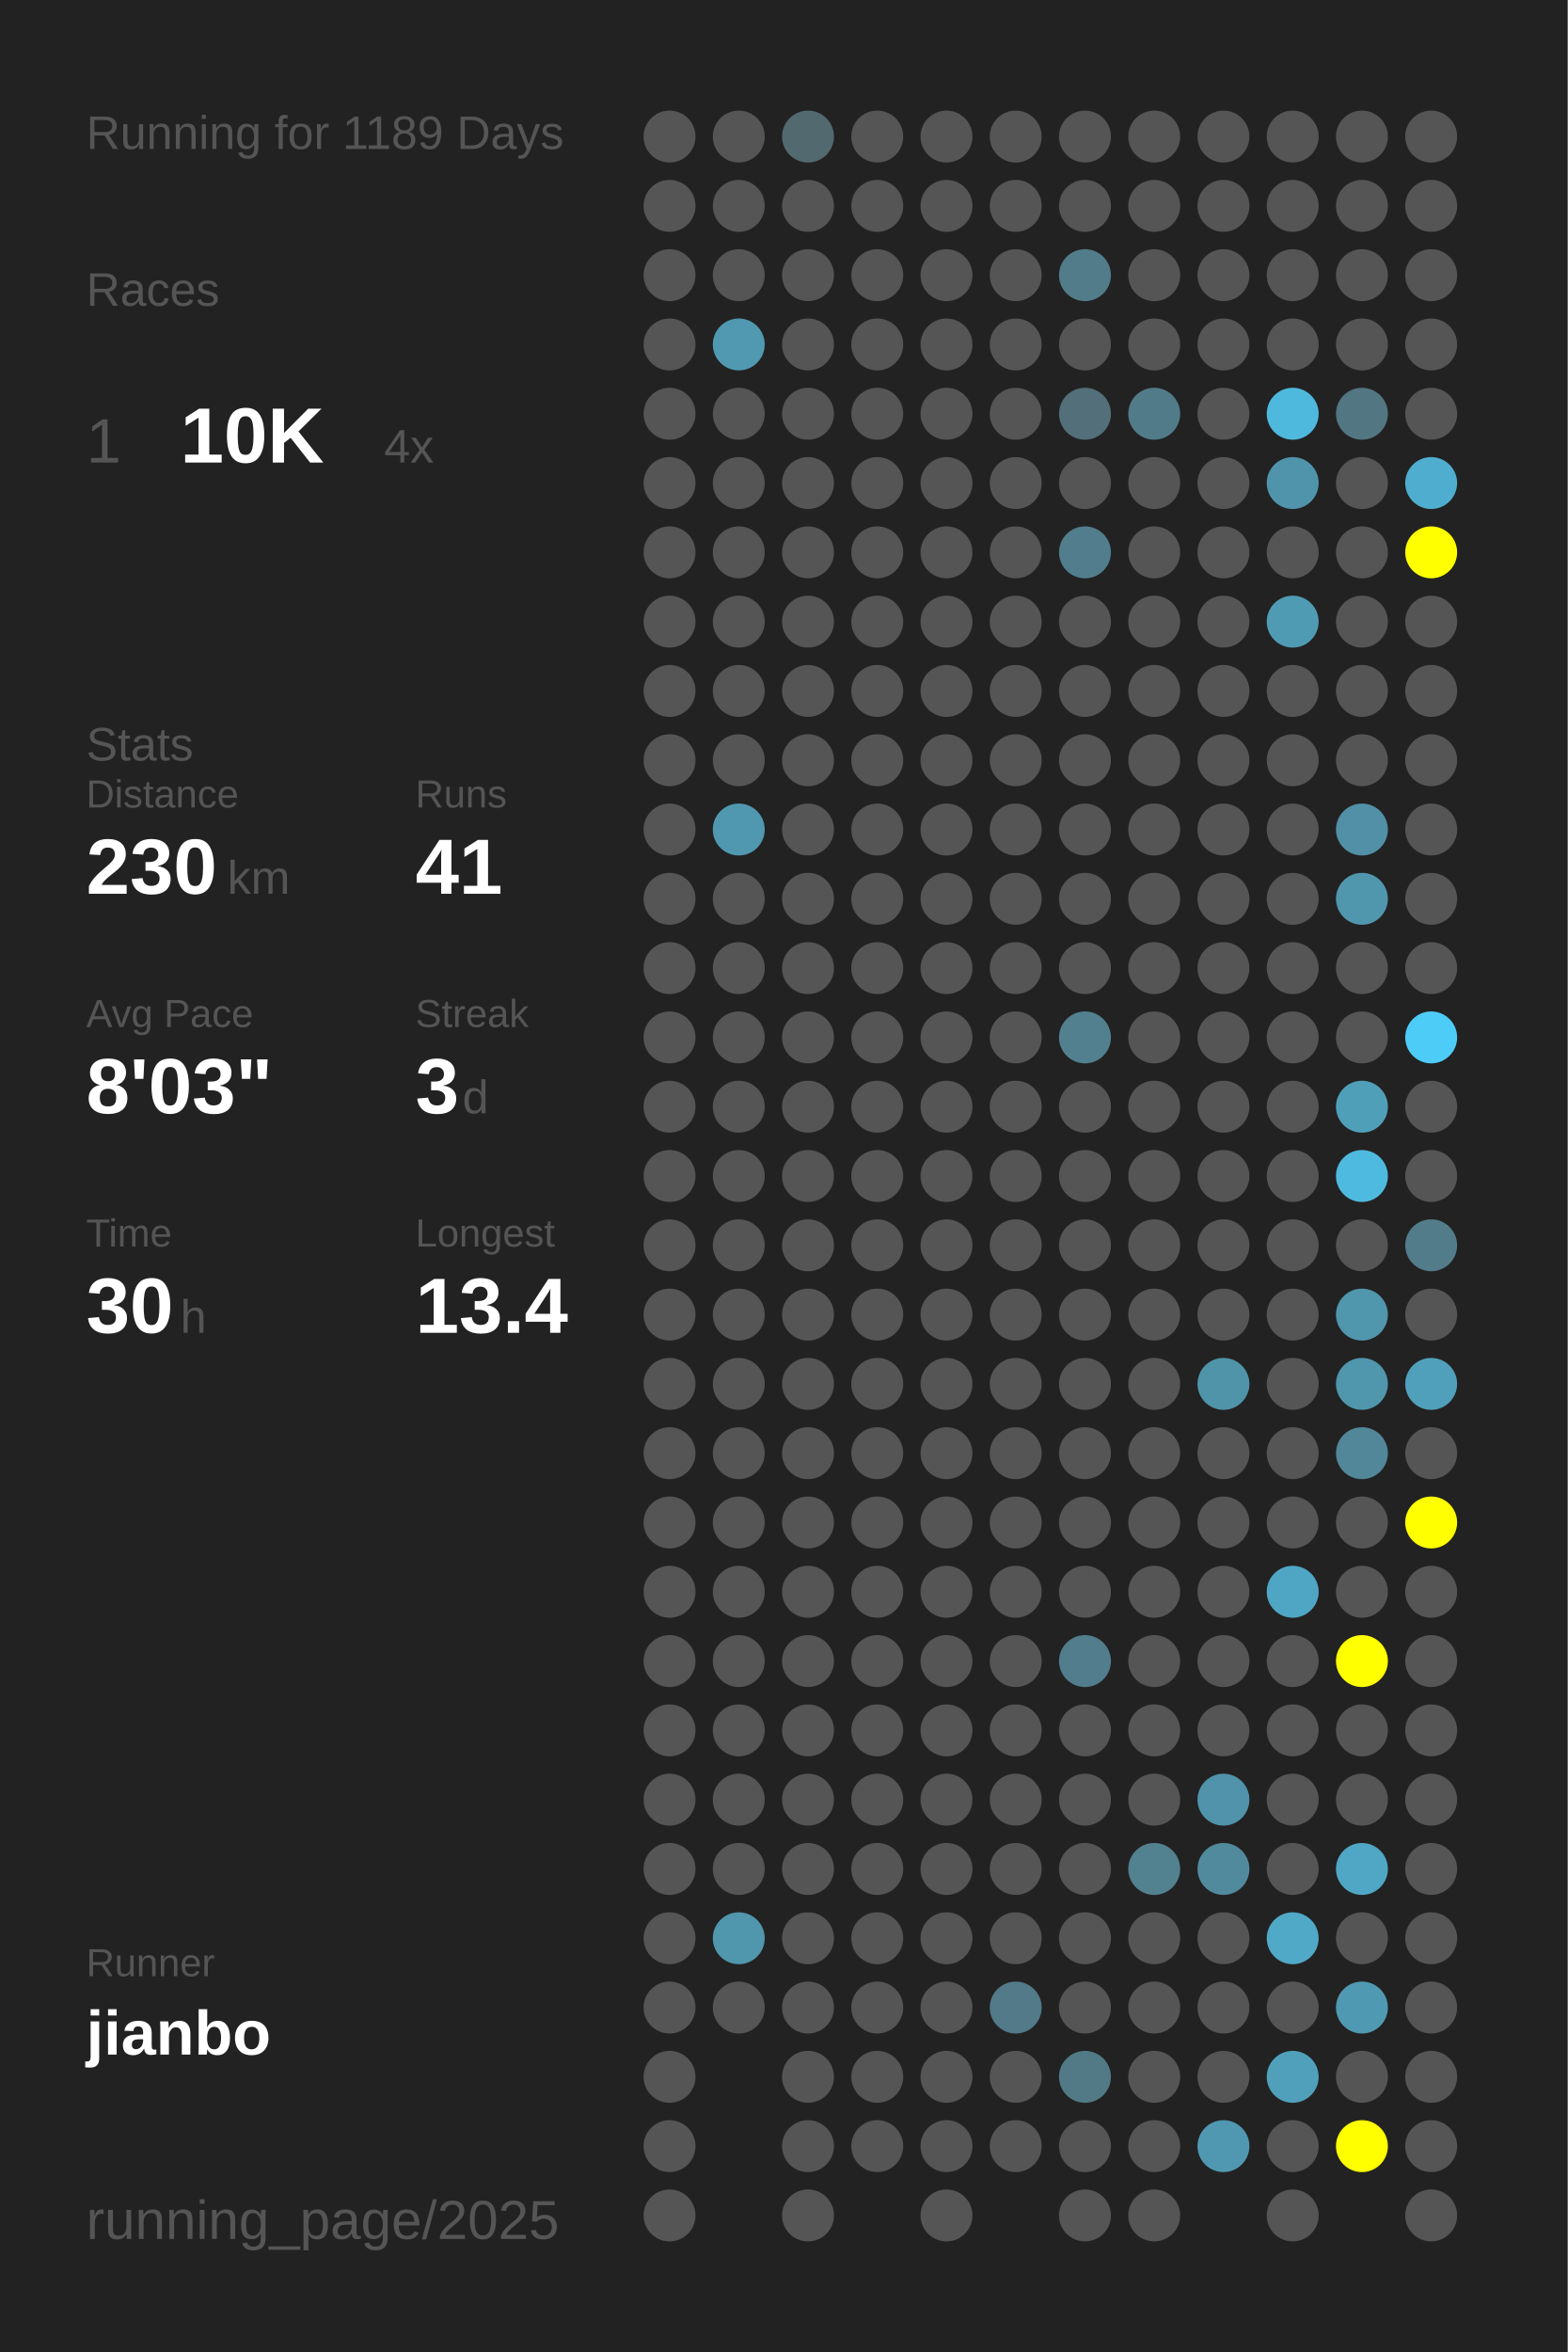
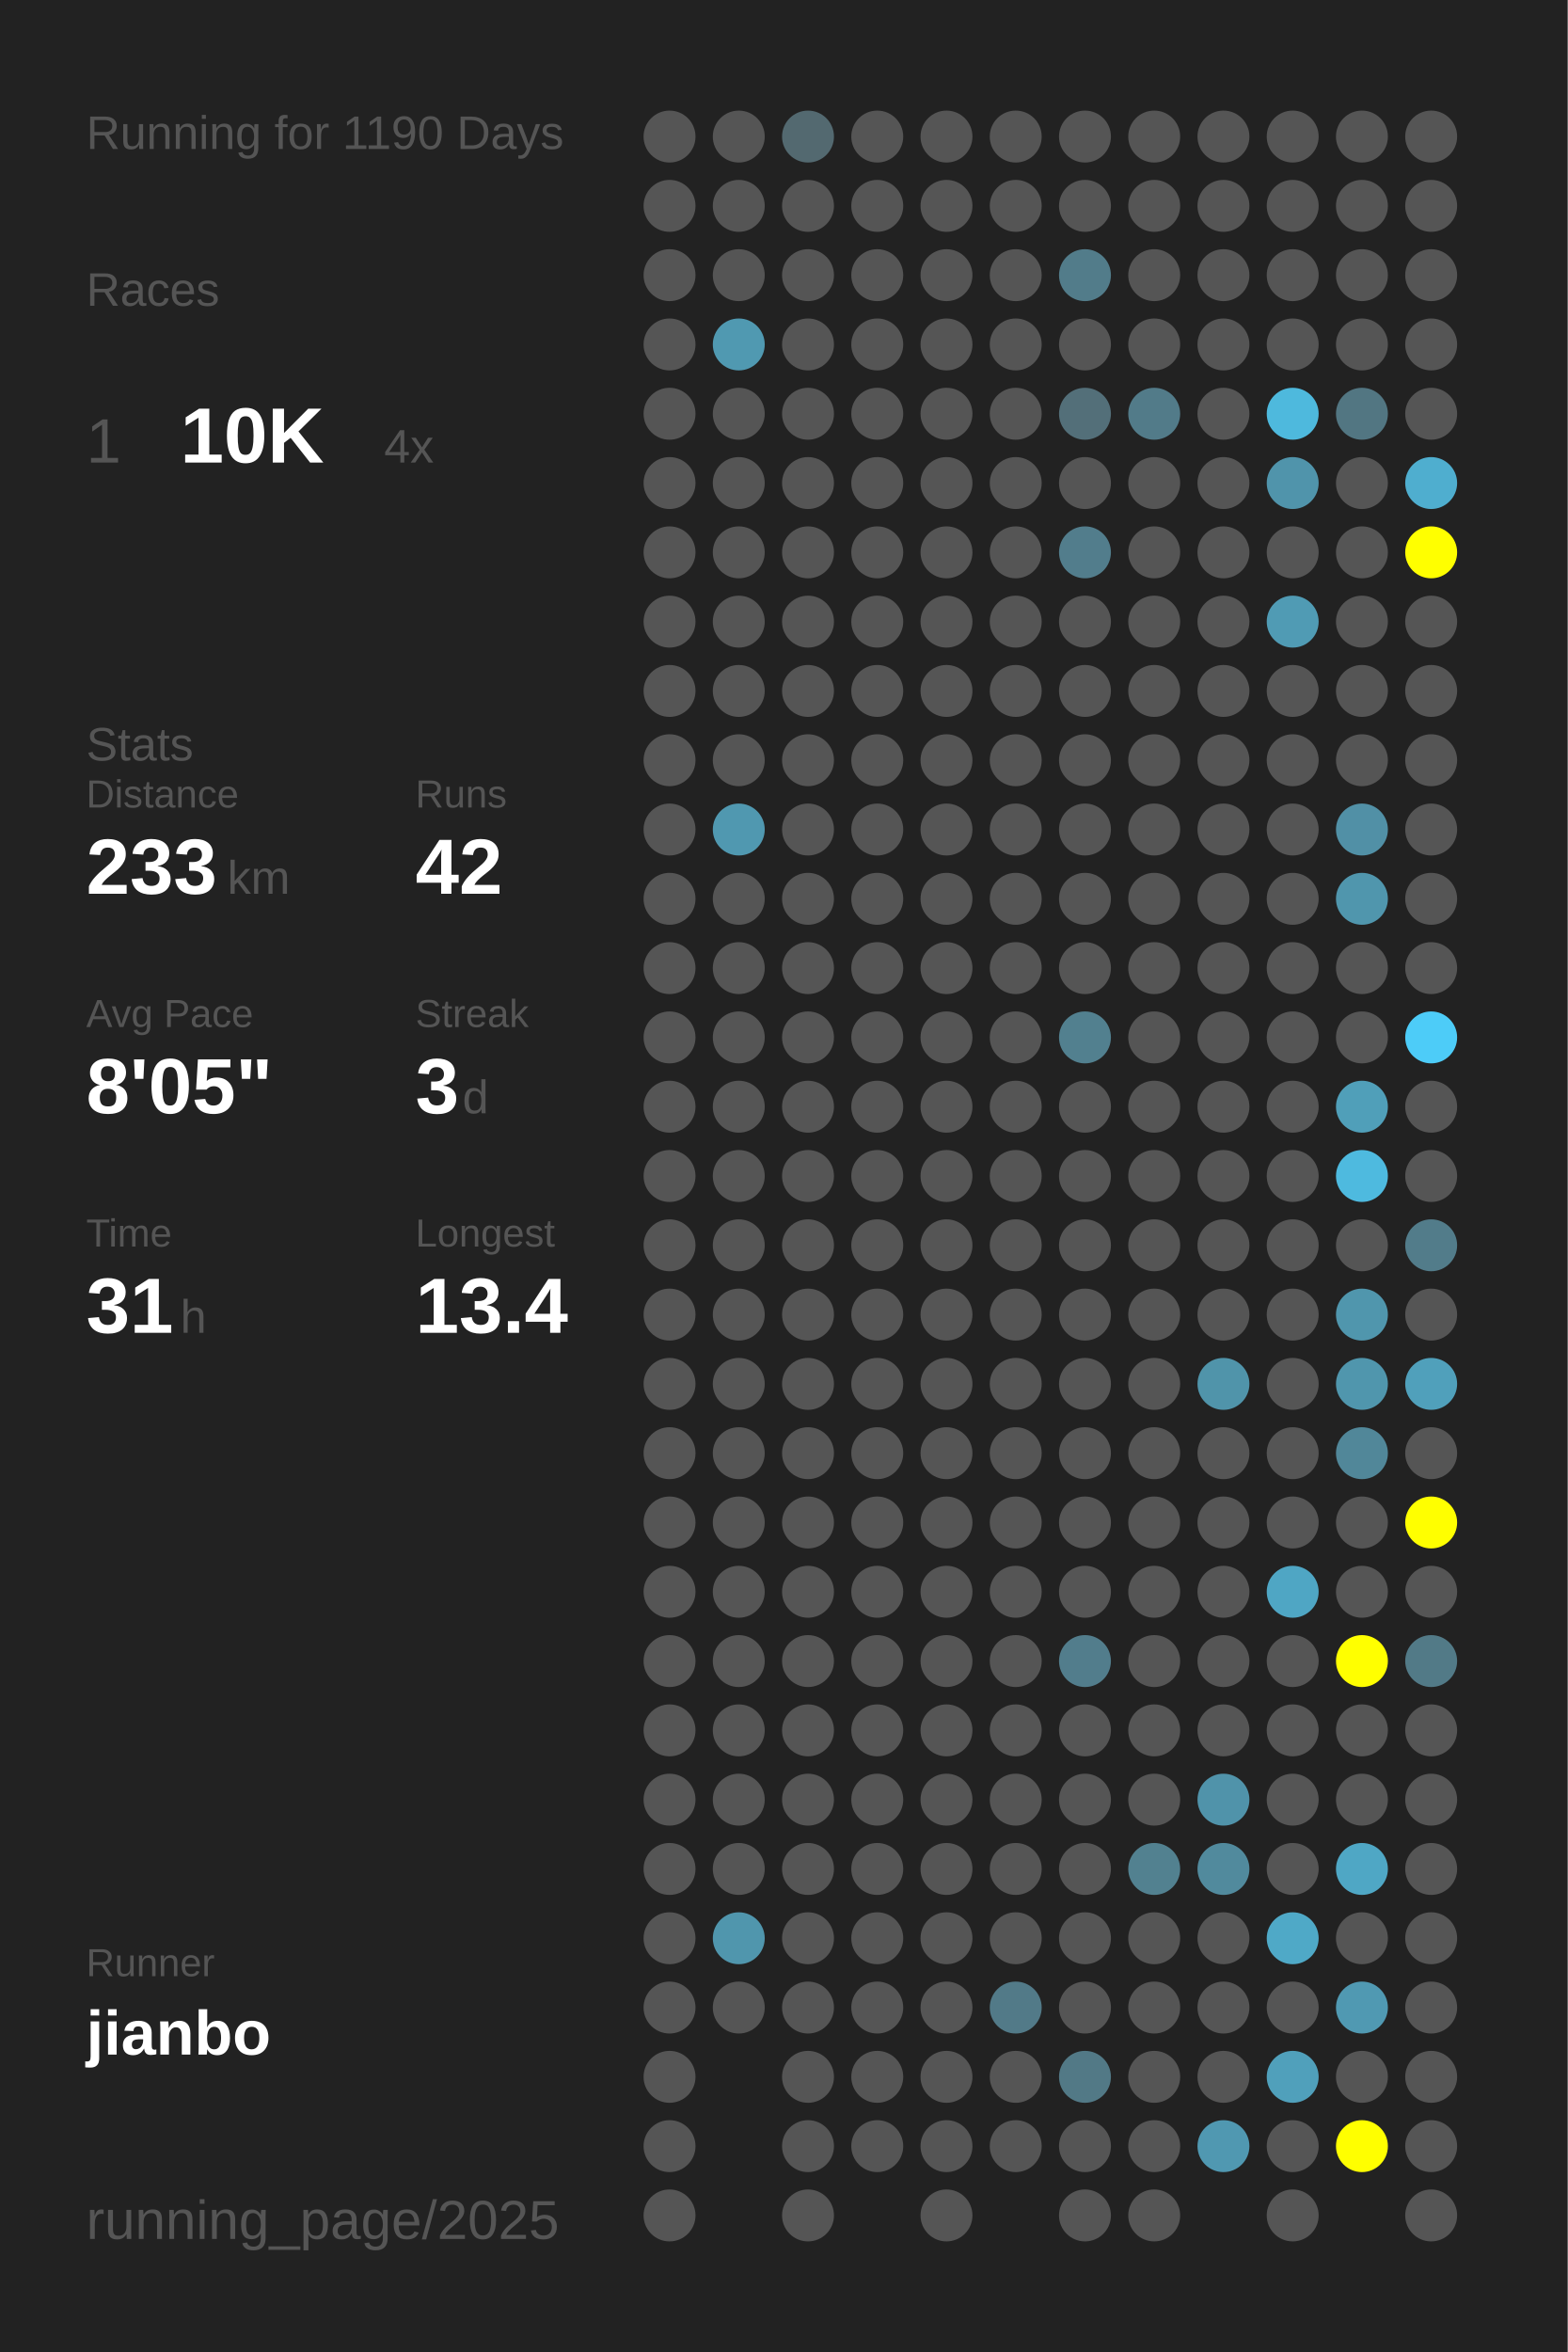
<svg xmlns="http://www.w3.org/2000/svg" baseProfile="full" height="300mm" version="1.1" viewBox="0,0,200,300" width="200mm">
  <defs />
  <rect fill="#222222" height="300" width="200" x="0" y="0" />
-   <text fill="#555555" style="font-size:6px; font-family:Arial;" x="11" y="19">Running for 1189 Days</text>
+   <text fill="#555555" style="font-size:6px; font-family:Arial;" x="11" y="19">Running for 1190 Days</text>
  <text fill="#555555" style="font-size:6px; font-family:Arial;" x="11" y="39">Races</text>
  <text fill="#555555" style="font-size:8px; font-family:Arial;" x="11" y="59">1</text>
  <text fill="#FFFFFF" style="font-size:10px; font-family:Arial; font-weight:bold;" x="23" y="59">10K</text>
  <text fill="#555555" style="font-size:6px; font-family:Arial;" x="49" y="59">4x</text>
  <text fill="#555555" style="font-size:6px; font-family:Arial;" x="11" y="97">Stats</text>
  <text fill="#555555" style="font-size:5px; font-family:Arial;" x="11" y="103">Distance</text>
-   <text fill="#FFFFFF" style="font-size:10px; font-family:Arial; font-weight:bold;" x="11" y="114">230</text>
+   <text fill="#FFFFFF" style="font-size:10px; font-family:Arial; font-weight:bold;" x="11" y="114">233</text>
  <text fill="#555555" style="font-size:6px; font-family:Arial;" x="29" y="114">km</text>
  <text fill="#555555" style="font-size:5px; font-family:Arial;" x="53" y="103">Runs</text>
-   <text fill="#FFFFFF" style="font-size:10px; font-family:Arial; font-weight:bold;" x="53" y="114">41</text>
+   <text fill="#FFFFFF" style="font-size:10px; font-family:Arial; font-weight:bold;" x="53" y="114">42</text>
  <text fill="#555555" style="font-size:5px; font-family:Arial;" x="11" y="131">Avg Pace</text>
-   <text fill="#FFFFFF" style="font-size:10px; font-family:Arial; font-weight:bold;" x="11" y="142">8'03"</text>
+   <text fill="#FFFFFF" style="font-size:10px; font-family:Arial; font-weight:bold;" x="11" y="142">8'05"</text>
  <text fill="#555555" style="font-size:5px; font-family:Arial;" x="53" y="131">Streak</text>
  <text fill="#FFFFFF" style="font-size:10px; font-family:Arial; font-weight:bold;" x="53" y="142">3</text>
  <text fill="#555555" style="font-size:6px; font-family:Arial;" x="59" y="142">d</text>
  <text fill="#555555" style="font-size:5px; font-family:Arial;" x="11" y="159">Time</text>
-   <text fill="#FFFFFF" style="font-size:10px; font-family:Arial; font-weight:bold;" x="11" y="170">30</text>
+   <text fill="#FFFFFF" style="font-size:10px; font-family:Arial; font-weight:bold;" x="11" y="170">31</text>
  <text fill="#555555" style="font-size:6px; font-family:Arial;" x="23" y="170">h</text>
  <text fill="#555555" style="font-size:5px; font-family:Arial;" x="53" y="159">Longest</text>
  <text fill="#FFFFFF" style="font-size:10px; font-family:Arial; font-weight:bold;" x="53" y="170">13.4</text>
  <text fill="#555555" style="font-size:5px; font-family:Arial;" x="11" y="252.065">Runner</text>
  <text fill="#FFFFFF" style="font-size:8px; font-family:Arial; font-weight:bold;" x="11" y="262.065">jianbo</text>
  <text fill="#555555" style="font-size:7px; font-family:Arial;" x="11" y="285.581">running_page/2025</text>
  <circle cx="85.417" cy="17.419" fill="#555555" r="3.312" />
  <circle cx="85.417" cy="26.258" fill="#555555" r="3.312" />
  <circle cx="85.417" cy="35.097" fill="#555555" r="3.312" />
  <circle cx="85.417" cy="43.935" fill="#555555" r="3.312" />
  <circle cx="85.417" cy="52.774" fill="#555555" r="3.312" />
  <circle cx="85.417" cy="61.613" fill="#555555" r="3.312" />
  <circle cx="85.417" cy="70.452" fill="#555555" r="3.312" />
  <circle cx="85.417" cy="79.29" fill="#555555" r="3.312" />
  <circle cx="85.417" cy="88.129" fill="#555555" r="3.312" />
  <circle cx="85.417" cy="96.968" fill="#555555" r="3.312" />
  <circle cx="85.417" cy="105.806" fill="#555555" r="3.312" />
  <circle cx="85.417" cy="114.645" fill="#555555" r="3.312" />
  <circle cx="85.417" cy="123.484" fill="#555555" r="3.312" />
  <circle cx="85.417" cy="132.323" fill="#555555" r="3.312" />
  <circle cx="85.417" cy="141.161" fill="#555555" r="3.312" />
  <circle cx="85.417" cy="150" fill="#555555" r="3.312" />
  <circle cx="85.417" cy="158.839" fill="#555555" r="3.312" />
  <circle cx="85.417" cy="167.677" fill="#555555" r="3.312" />
  <circle cx="85.417" cy="176.516" fill="#555555" r="3.312" />
  <circle cx="85.417" cy="185.355" fill="#555555" r="3.312" />
  <circle cx="85.417" cy="194.194" fill="#555555" r="3.312" />
  <circle cx="85.417" cy="203.032" fill="#555555" r="3.312" />
  <circle cx="85.417" cy="211.871" fill="#555555" r="3.312" />
  <circle cx="85.417" cy="220.71" fill="#555555" r="3.312" />
  <circle cx="85.417" cy="229.548" fill="#555555" r="3.312" />
  <circle cx="85.417" cy="238.387" fill="#555555" r="3.312" />
  <circle cx="85.417" cy="247.226" fill="#555555" r="3.312" />
  <circle cx="85.417" cy="256.065" fill="#555555" r="3.312" />
  <circle cx="85.417" cy="264.903" fill="#555555" r="3.312" />
  <circle cx="85.417" cy="273.742" fill="#555555" r="3.312" />
  <circle cx="85.417" cy="282.581" fill="#555555" r="3.312" />
  <circle cx="94.25" cy="17.419" fill="#555555" r="3.312" />
  <circle cx="94.25" cy="26.258" fill="#555555" r="3.312" />
  <circle cx="94.25" cy="35.097" fill="#555555" r="3.312" />
  <circle cx="94.25" cy="43.935" fill="#5099b1" r="3.312" />
  <circle cx="94.25" cy="52.774" fill="#555555" r="3.312" />
  <circle cx="94.25" cy="61.613" fill="#555555" r="3.312" />
  <circle cx="94.25" cy="70.452" fill="#555555" r="3.312" />
  <circle cx="94.25" cy="79.29" fill="#555555" r="3.312" />
  <circle cx="94.25" cy="88.129" fill="#555555" r="3.312" />
  <circle cx="94.25" cy="96.968" fill="#555555" r="3.312" />
  <circle cx="94.25" cy="105.806" fill="#5098b0" r="3.312" />
  <circle cx="94.25" cy="114.645" fill="#555555" r="3.312" />
  <circle cx="94.25" cy="123.484" fill="#555555" r="3.312" />
  <circle cx="94.25" cy="132.323" fill="#555555" r="3.312" />
  <circle cx="94.25" cy="141.161" fill="#555555" r="3.312" />
  <circle cx="94.25" cy="150" fill="#555555" r="3.312" />
  <circle cx="94.25" cy="158.839" fill="#555555" r="3.312" />
  <circle cx="94.25" cy="167.677" fill="#555555" r="3.312" />
  <circle cx="94.25" cy="176.516" fill="#555555" r="3.312" />
  <circle cx="94.25" cy="185.355" fill="#555555" r="3.312" />
  <circle cx="94.25" cy="194.194" fill="#555555" r="3.312" />
  <circle cx="94.25" cy="203.032" fill="#555555" r="3.312" />
  <circle cx="94.25" cy="211.871" fill="#555555" r="3.312" />
  <circle cx="94.25" cy="220.71" fill="#555555" r="3.312" />
  <circle cx="94.25" cy="229.548" fill="#555555" r="3.312" />
  <circle cx="94.25" cy="238.387" fill="#555555" r="3.312" />
  <circle cx="94.25" cy="247.226" fill="#5096ad" r="3.312" />
  <circle cx="94.25" cy="256.065" fill="#555555" r="3.312" />
  <circle cx="103.083" cy="17.419" fill="#536970" r="3.312" />
  <circle cx="103.083" cy="26.258" fill="#555555" r="3.312" />
  <circle cx="103.083" cy="35.097" fill="#555555" r="3.312" />
  <circle cx="103.083" cy="43.935" fill="#555555" r="3.312" />
  <circle cx="103.083" cy="52.774" fill="#555555" r="3.312" />
  <circle cx="103.083" cy="61.613" fill="#555555" r="3.312" />
  <circle cx="103.083" cy="70.452" fill="#555555" r="3.312" />
  <circle cx="103.083" cy="79.29" fill="#555555" r="3.312" />
  <circle cx="103.083" cy="88.129" fill="#555555" r="3.312" />
  <circle cx="103.083" cy="96.968" fill="#555555" r="3.312" />
  <circle cx="103.083" cy="105.806" fill="#555555" r="3.312" />
  <circle cx="103.083" cy="114.645" fill="#555555" r="3.312" />
  <circle cx="103.083" cy="123.484" fill="#555555" r="3.312" />
  <circle cx="103.083" cy="132.323" fill="#555555" r="3.312" />
  <circle cx="103.083" cy="141.161" fill="#555555" r="3.312" />
  <circle cx="103.083" cy="150" fill="#555555" r="3.312" />
  <circle cx="103.083" cy="158.839" fill="#555555" r="3.312" />
  <circle cx="103.083" cy="167.677" fill="#555555" r="3.312" />
  <circle cx="103.083" cy="176.516" fill="#555555" r="3.312" />
  <circle cx="103.083" cy="185.355" fill="#555555" r="3.312" />
  <circle cx="103.083" cy="194.194" fill="#555555" r="3.312" />
  <circle cx="103.083" cy="203.032" fill="#555555" r="3.312" />
  <circle cx="103.083" cy="211.871" fill="#555555" r="3.312" />
  <circle cx="103.083" cy="220.71" fill="#555555" r="3.312" />
  <circle cx="103.083" cy="229.548" fill="#555555" r="3.312" />
  <circle cx="103.083" cy="238.387" fill="#555555" r="3.312" />
  <circle cx="103.083" cy="247.226" fill="#555555" r="3.312" />
  <circle cx="103.083" cy="256.065" fill="#555555" r="3.312" />
  <circle cx="103.083" cy="264.903" fill="#555555" r="3.312" />
  <circle cx="103.083" cy="273.742" fill="#555555" r="3.312" />
  <circle cx="103.083" cy="282.581" fill="#555555" r="3.312" />
  <circle cx="111.917" cy="17.419" fill="#555555" r="3.312" />
  <circle cx="111.917" cy="26.258" fill="#555555" r="3.312" />
  <circle cx="111.917" cy="35.097" fill="#555555" r="3.312" />
  <circle cx="111.917" cy="43.935" fill="#555555" r="3.312" />
  <circle cx="111.917" cy="52.774" fill="#555555" r="3.312" />
  <circle cx="111.917" cy="61.613" fill="#555555" r="3.312" />
  <circle cx="111.917" cy="70.452" fill="#555555" r="3.312" />
  <circle cx="111.917" cy="79.29" fill="#555555" r="3.312" />
  <circle cx="111.917" cy="88.129" fill="#555555" r="3.312" />
  <circle cx="111.917" cy="96.968" fill="#555555" r="3.312" />
  <circle cx="111.917" cy="105.806" fill="#555555" r="3.312" />
  <circle cx="111.917" cy="114.645" fill="#555555" r="3.312" />
  <circle cx="111.917" cy="123.484" fill="#555555" r="3.312" />
  <circle cx="111.917" cy="132.323" fill="#555555" r="3.312" />
  <circle cx="111.917" cy="141.161" fill="#555555" r="3.312" />
  <circle cx="111.917" cy="150" fill="#555555" r="3.312" />
  <circle cx="111.917" cy="158.839" fill="#555555" r="3.312" />
  <circle cx="111.917" cy="167.677" fill="#555555" r="3.312" />
  <circle cx="111.917" cy="176.516" fill="#555555" r="3.312" />
  <circle cx="111.917" cy="185.355" fill="#555555" r="3.312" />
  <circle cx="111.917" cy="194.194" fill="#555555" r="3.312" />
  <circle cx="111.917" cy="203.032" fill="#555555" r="3.312" />
  <circle cx="111.917" cy="211.871" fill="#555555" r="3.312" />
  <circle cx="111.917" cy="220.71" fill="#555555" r="3.312" />
  <circle cx="111.917" cy="229.548" fill="#555555" r="3.312" />
  <circle cx="111.917" cy="238.387" fill="#555555" r="3.312" />
  <circle cx="111.917" cy="247.226" fill="#555555" r="3.312" />
  <circle cx="111.917" cy="256.065" fill="#555555" r="3.312" />
  <circle cx="111.917" cy="264.903" fill="#555555" r="3.312" />
  <circle cx="111.917" cy="273.742" fill="#555555" r="3.312" />
  <circle cx="120.75" cy="17.419" fill="#555555" r="3.312" />
  <circle cx="120.75" cy="26.258" fill="#555555" r="3.312" />
  <circle cx="120.75" cy="35.097" fill="#555555" r="3.312" />
  <circle cx="120.75" cy="43.935" fill="#555555" r="3.312" />
  <circle cx="120.75" cy="52.774" fill="#555555" r="3.312" />
  <circle cx="120.75" cy="61.613" fill="#555555" r="3.312" />
  <circle cx="120.75" cy="70.452" fill="#555555" r="3.312" />
  <circle cx="120.75" cy="79.29" fill="#555555" r="3.312" />
  <circle cx="120.75" cy="88.129" fill="#555555" r="3.312" />
  <circle cx="120.75" cy="96.968" fill="#555555" r="3.312" />
  <circle cx="120.75" cy="105.806" fill="#555555" r="3.312" />
  <circle cx="120.75" cy="114.645" fill="#555555" r="3.312" />
  <circle cx="120.75" cy="123.484" fill="#555555" r="3.312" />
  <circle cx="120.75" cy="132.323" fill="#555555" r="3.312" />
  <circle cx="120.75" cy="141.161" fill="#555555" r="3.312" />
  <circle cx="120.75" cy="150" fill="#555555" r="3.312" />
  <circle cx="120.75" cy="158.839" fill="#555555" r="3.312" />
  <circle cx="120.75" cy="167.677" fill="#555555" r="3.312" />
  <circle cx="120.75" cy="176.516" fill="#555555" r="3.312" />
  <circle cx="120.75" cy="185.355" fill="#555555" r="3.312" />
  <circle cx="120.75" cy="194.194" fill="#555555" r="3.312" />
  <circle cx="120.75" cy="203.032" fill="#555555" r="3.312" />
  <circle cx="120.75" cy="211.871" fill="#555555" r="3.312" />
  <circle cx="120.75" cy="220.71" fill="#555555" r="3.312" />
  <circle cx="120.75" cy="229.548" fill="#555555" r="3.312" />
  <circle cx="120.75" cy="238.387" fill="#555555" r="3.312" />
  <circle cx="120.75" cy="247.226" fill="#555555" r="3.312" />
  <circle cx="120.75" cy="256.065" fill="#555555" r="3.312" />
  <circle cx="120.75" cy="264.903" fill="#555555" r="3.312" />
  <circle cx="120.75" cy="273.742" fill="#555555" r="3.312" />
  <circle cx="120.75" cy="282.581" fill="#555555" r="3.312" />
  <circle cx="129.583" cy="17.419" fill="#555555" r="3.312" />
  <circle cx="129.583" cy="26.258" fill="#555555" r="3.312" />
  <circle cx="129.583" cy="35.097" fill="#555555" r="3.312" />
  <circle cx="129.583" cy="43.935" fill="#555555" r="3.312" />
  <circle cx="129.583" cy="52.774" fill="#555555" r="3.312" />
  <circle cx="129.583" cy="61.613" fill="#555555" r="3.312" />
  <circle cx="129.583" cy="70.452" fill="#555555" r="3.312" />
  <circle cx="129.583" cy="79.29" fill="#555555" r="3.312" />
  <circle cx="129.583" cy="88.129" fill="#555555" r="3.312" />
  <circle cx="129.583" cy="96.968" fill="#555555" r="3.312" />
  <circle cx="129.583" cy="105.806" fill="#555555" r="3.312" />
  <circle cx="129.583" cy="114.645" fill="#555555" r="3.312" />
  <circle cx="129.583" cy="123.484" fill="#555555" r="3.312" />
  <circle cx="129.583" cy="132.323" fill="#555555" r="3.312" />
  <circle cx="129.583" cy="141.161" fill="#555555" r="3.312" />
  <circle cx="129.583" cy="150" fill="#555555" r="3.312" />
  <circle cx="129.583" cy="158.839" fill="#555555" r="3.312" />
  <circle cx="129.583" cy="167.677" fill="#555555" r="3.312" />
  <circle cx="129.583" cy="176.516" fill="#555555" r="3.312" />
  <circle cx="129.583" cy="185.355" fill="#555555" r="3.312" />
  <circle cx="129.583" cy="194.194" fill="#555555" r="3.312" />
  <circle cx="129.583" cy="203.032" fill="#555555" r="3.312" />
  <circle cx="129.583" cy="211.871" fill="#555555" r="3.312" />
  <circle cx="129.583" cy="220.71" fill="#555555" r="3.312" />
  <circle cx="129.583" cy="229.548" fill="#555555" r="3.312" />
  <circle cx="129.583" cy="238.387" fill="#555555" r="3.312" />
  <circle cx="129.583" cy="247.226" fill="#555555" r="3.312" />
  <circle cx="129.583" cy="256.065" fill="#527a88" r="3.312" />
  <circle cx="129.583" cy="264.903" fill="#555555" r="3.312" />
  <circle cx="129.583" cy="273.742" fill="#555555" r="3.312" />
  <circle cx="138.417" cy="17.419" fill="#555555" r="3.312" />
  <circle cx="138.417" cy="26.258" fill="#555555" r="3.312" />
  <circle cx="138.417" cy="35.097" fill="#527c8a" r="3.312" />
  <circle cx="138.417" cy="43.935" fill="#555555" r="3.312" />
  <circle cx="138.417" cy="52.774" fill="#536f79" r="3.312" />
  <circle cx="138.417" cy="61.613" fill="#555555" r="3.312" />
  <circle cx="138.417" cy="70.452" fill="#527d8c" r="3.312" />
  <circle cx="138.417" cy="79.29" fill="#555555" r="3.312" />
  <circle cx="138.417" cy="88.129" fill="#555555" r="3.312" />
  <circle cx="138.417" cy="96.968" fill="#555555" r="3.312" />
  <circle cx="138.417" cy="105.806" fill="#555555" r="3.312" />
  <circle cx="138.417" cy="114.645" fill="#555555" r="3.312" />
  <circle cx="138.417" cy="123.484" fill="#555555" r="3.312" />
  <circle cx="138.417" cy="132.323" fill="#52808f" r="3.312" />
  <circle cx="138.417" cy="141.161" fill="#555555" r="3.312" />
  <circle cx="138.417" cy="150" fill="#555555" r="3.312" />
  <circle cx="138.417" cy="158.839" fill="#555555" r="3.312" />
  <circle cx="138.417" cy="167.677" fill="#555555" r="3.312" />
  <circle cx="138.417" cy="176.516" fill="#555555" r="3.312" />
  <circle cx="138.417" cy="185.355" fill="#555555" r="3.312" />
  <circle cx="138.417" cy="194.194" fill="#555555" r="3.312" />
  <circle cx="138.417" cy="203.032" fill="#555555" r="3.312" />
  <circle cx="138.417" cy="211.871" fill="#527d8c" r="3.312" />
  <circle cx="138.417" cy="220.71" fill="#555555" r="3.312" />
  <circle cx="138.417" cy="229.548" fill="#555555" r="3.312" />
  <circle cx="138.417" cy="238.387" fill="#555555" r="3.312" />
  <circle cx="138.417" cy="247.226" fill="#555555" r="3.312" />
  <circle cx="138.417" cy="256.065" fill="#555555" r="3.312" />
  <circle cx="138.417" cy="264.903" fill="#527986" r="3.312" />
  <circle cx="138.417" cy="273.742" fill="#555555" r="3.312" />
  <circle cx="138.417" cy="282.581" fill="#555555" r="3.312" />
  <circle cx="147.25" cy="17.419" fill="#555555" r="3.312" />
  <circle cx="147.25" cy="26.258" fill="#555555" r="3.312" />
  <circle cx="147.25" cy="35.097" fill="#555555" r="3.312" />
  <circle cx="147.25" cy="43.935" fill="#555555" r="3.312" />
  <circle cx="147.25" cy="52.774" fill="#527b89" r="3.312" />
  <circle cx="147.25" cy="61.613" fill="#555555" r="3.312" />
  <circle cx="147.25" cy="70.452" fill="#555555" r="3.312" />
  <circle cx="147.25" cy="79.29" fill="#555555" r="3.312" />
  <circle cx="147.25" cy="88.129" fill="#555555" r="3.312" />
  <circle cx="147.25" cy="96.968" fill="#555555" r="3.312" />
  <circle cx="147.25" cy="105.806" fill="#555555" r="3.312" />
  <circle cx="147.25" cy="114.645" fill="#555555" r="3.312" />
  <circle cx="147.25" cy="123.484" fill="#555555" r="3.312" />
  <circle cx="147.25" cy="132.323" fill="#555555" r="3.312" />
  <circle cx="147.25" cy="141.161" fill="#555555" r="3.312" />
  <circle cx="147.25" cy="150" fill="#555555" r="3.312" />
  <circle cx="147.25" cy="158.839" fill="#555555" r="3.312" />
  <circle cx="147.25" cy="167.677" fill="#555555" r="3.312" />
  <circle cx="147.25" cy="176.516" fill="#555555" r="3.312" />
  <circle cx="147.25" cy="185.355" fill="#555555" r="3.312" />
  <circle cx="147.25" cy="194.194" fill="#555555" r="3.312" />
  <circle cx="147.25" cy="203.032" fill="#555555" r="3.312" />
  <circle cx="147.25" cy="211.871" fill="#555555" r="3.312" />
  <circle cx="147.25" cy="220.71" fill="#555555" r="3.312" />
  <circle cx="147.25" cy="229.548" fill="#555555" r="3.312" />
  <circle cx="147.25" cy="238.387" fill="#528190" r="3.312" />
  <circle cx="147.25" cy="247.226" fill="#555555" r="3.312" />
  <circle cx="147.25" cy="256.065" fill="#555555" r="3.312" />
  <circle cx="147.25" cy="264.903" fill="#555555" r="3.312" />
  <circle cx="147.25" cy="273.742" fill="#555555" r="3.312" />
  <circle cx="147.25" cy="282.581" fill="#555555" r="3.312" />
  <circle cx="156.083" cy="17.419" fill="#555555" r="3.312" />
  <circle cx="156.083" cy="26.258" fill="#555555" r="3.312" />
  <circle cx="156.083" cy="35.097" fill="#555555" r="3.312" />
  <circle cx="156.083" cy="43.935" fill="#555555" r="3.312" />
  <circle cx="156.083" cy="52.774" fill="#555555" r="3.312" />
  <circle cx="156.083" cy="61.613" fill="#555555" r="3.312" />
  <circle cx="156.083" cy="70.452" fill="#555555" r="3.312" />
  <circle cx="156.083" cy="79.29" fill="#555555" r="3.312" />
  <circle cx="156.083" cy="88.129" fill="#555555" r="3.312" />
  <circle cx="156.083" cy="96.968" fill="#555555" r="3.312" />
  <circle cx="156.083" cy="105.806" fill="#555555" r="3.312" />
  <circle cx="156.083" cy="114.645" fill="#555555" r="3.312" />
  <circle cx="156.083" cy="123.484" fill="#555555" r="3.312" />
  <circle cx="156.083" cy="132.323" fill="#555555" r="3.312" />
  <circle cx="156.083" cy="141.161" fill="#555555" r="3.312" />
  <circle cx="156.083" cy="150" fill="#555555" r="3.312" />
  <circle cx="156.083" cy="158.839" fill="#555555" r="3.312" />
  <circle cx="156.083" cy="167.677" fill="#555555" r="3.312" />
  <circle cx="156.083" cy="176.516" fill="#5094aa" r="3.312" />
  <circle cx="156.083" cy="185.355" fill="#555555" r="3.312" />
  <circle cx="156.083" cy="194.194" fill="#555555" r="3.312" />
  <circle cx="156.083" cy="203.032" fill="#555555" r="3.312" />
  <circle cx="156.083" cy="211.871" fill="#555555" r="3.312" />
  <circle cx="156.083" cy="220.71" fill="#555555" r="3.312" />
  <circle cx="156.083" cy="229.548" fill="#5093aa" r="3.312" />
  <circle cx="156.083" cy="238.387" fill="#518a9d" r="3.312" />
  <circle cx="156.083" cy="247.226" fill="#555555" r="3.312" />
  <circle cx="156.083" cy="256.065" fill="#555555" r="3.312" />
  <circle cx="156.083" cy="264.903" fill="#555555" r="3.312" />
  <circle cx="156.083" cy="273.742" fill="#5098b1" r="3.312" />
  <circle cx="164.917" cy="17.419" fill="#555555" r="3.312" />
  <circle cx="164.917" cy="26.258" fill="#555555" r="3.312" />
  <circle cx="164.917" cy="35.097" fill="#555555" r="3.312" />
  <circle cx="164.917" cy="43.935" fill="#555555" r="3.312" />
  <circle cx="164.917" cy="52.774" fill="#4eb9dd" r="3.312" />
  <circle cx="164.917" cy="61.613" fill="#5094ab" r="3.312" />
  <circle cx="164.917" cy="70.452" fill="#555555" r="3.312" />
  <circle cx="164.917" cy="79.29" fill="#509bb4" r="3.312" />
  <circle cx="164.917" cy="88.129" fill="#555555" r="3.312" />
  <circle cx="164.917" cy="96.968" fill="#555555" r="3.312" />
  <circle cx="164.917" cy="105.806" fill="#555555" r="3.312" />
  <circle cx="164.917" cy="114.645" fill="#555555" r="3.312" />
  <circle cx="164.917" cy="123.484" fill="#555555" r="3.312" />
  <circle cx="164.917" cy="132.323" fill="#555555" r="3.312" />
  <circle cx="164.917" cy="141.161" fill="#555555" r="3.312" />
  <circle cx="164.917" cy="150" fill="#555555" r="3.312" />
  <circle cx="164.917" cy="158.839" fill="#555555" r="3.312" />
  <circle cx="164.917" cy="167.677" fill="#555555" r="3.312" />
  <circle cx="164.917" cy="176.516" fill="#555555" r="3.312" />
  <circle cx="164.917" cy="185.355" fill="#555555" r="3.312" />
  <circle cx="164.917" cy="194.194" fill="#555555" r="3.312" />
  <circle cx="164.917" cy="203.032" fill="#4fa6c4" r="3.312" />
  <circle cx="164.917" cy="211.871" fill="#555555" r="3.312" />
  <circle cx="164.917" cy="220.71" fill="#555555" r="3.312" />
  <circle cx="164.917" cy="229.548" fill="#555555" r="3.312" />
  <circle cx="164.917" cy="238.387" fill="#555555" r="3.312" />
  <circle cx="164.917" cy="247.226" fill="#4fa9c7" r="3.312" />
  <circle cx="164.917" cy="256.065" fill="#555555" r="3.312" />
  <circle cx="164.917" cy="264.903" fill="#50a0bb" r="3.312" />
  <circle cx="164.917" cy="273.742" fill="#555555" r="3.312" />
  <circle cx="164.917" cy="282.581" fill="#555555" r="3.312" />
  <circle cx="173.75" cy="17.419" fill="#555555" r="3.312" />
  <circle cx="173.75" cy="26.258" fill="#555555" r="3.312" />
  <circle cx="173.75" cy="35.097" fill="#555555" r="3.312" />
  <circle cx="173.75" cy="43.935" fill="#555555" r="3.312" />
  <circle cx="173.75" cy="52.774" fill="#527682" r="3.312" />
  <circle cx="173.75" cy="61.613" fill="#555555" r="3.312" />
  <circle cx="173.75" cy="70.452" fill="#555555" r="3.312" />
  <circle cx="173.75" cy="79.29" fill="#555555" r="3.312" />
  <circle cx="173.75" cy="88.129" fill="#555555" r="3.312" />
  <circle cx="173.75" cy="96.968" fill="#555555" r="3.312" />
  <circle cx="173.75" cy="105.806" fill="#5190a6" r="3.312" />
  <circle cx="173.75" cy="114.645" fill="#5096ad" r="3.312" />
  <circle cx="173.75" cy="123.484" fill="#555555" r="3.312" />
  <circle cx="173.75" cy="132.323" fill="#555555" r="3.312" />
  <circle cx="173.75" cy="141.161" fill="#509fb9" r="3.312" />
  <circle cx="173.75" cy="150" fill="#4ebadf" r="3.312" />
  <circle cx="173.75" cy="158.839" fill="#555555" r="3.312" />
  <circle cx="173.75" cy="167.677" fill="#5096ad" r="3.312" />
  <circle cx="173.75" cy="176.516" fill="#5096ad" r="3.312" />
  <circle cx="173.75" cy="185.355" fill="#518799" r="3.312" />
  <circle cx="173.75" cy="194.194" fill="#555555" r="3.312" />
  <circle cx="173.75" cy="203.032" fill="#555555" r="3.312" />
  <circle cx="173.75" cy="211.871" fill="#FFFF00" r="3.312" />
  <circle cx="173.75" cy="220.71" fill="#555555" r="3.312" />
  <circle cx="173.75" cy="229.548" fill="#555555" r="3.312" />
  <circle cx="173.75" cy="238.387" fill="#4fa7c5" r="3.312" />
  <circle cx="173.75" cy="247.226" fill="#555555" r="3.312" />
  <circle cx="173.75" cy="256.065" fill="#5099b2" r="3.312" />
  <circle cx="173.75" cy="264.903" fill="#555555" r="3.312" />
  <circle cx="173.75" cy="273.742" fill="#FFFF00" r="3.312" />
  <circle cx="182.583" cy="17.419" fill="#555555" r="3.312" />
  <circle cx="182.583" cy="26.258" fill="#555555" r="3.312" />
  <circle cx="182.583" cy="35.097" fill="#555555" r="3.312" />
  <circle cx="182.583" cy="43.935" fill="#555555" r="3.312" />
  <circle cx="182.583" cy="52.774" fill="#555555" r="3.312" />
  <circle cx="182.583" cy="61.613" fill="#4faecf" r="3.312" />
  <circle cx="182.583" cy="70.452" fill="#FFFF00" r="3.312" />
  <circle cx="182.583" cy="79.29" fill="#555555" r="3.312" />
  <circle cx="182.583" cy="88.129" fill="#555555" r="3.312" />
  <circle cx="182.583" cy="96.968" fill="#555555" r="3.312" />
  <circle cx="182.583" cy="105.806" fill="#555555" r="3.312" />
  <circle cx="182.583" cy="114.645" fill="#555555" r="3.312" />
  <circle cx="182.583" cy="123.484" fill="#555555" r="3.312" />
  <circle cx="182.583" cy="132.323" fill="#4dccf8" r="3.312" />
  <circle cx="182.583" cy="141.161" fill="#555555" r="3.312" />
  <circle cx="182.583" cy="150" fill="#555555" r="3.312" />
  <circle cx="182.583" cy="158.839" fill="#527c8a" r="3.312" />
  <circle cx="182.583" cy="167.677" fill="#555555" r="3.312" />
  <circle cx="182.583" cy="176.516" fill="#50a0bb" r="3.312" />
  <circle cx="182.583" cy="185.355" fill="#555555" r="3.312" />
  <circle cx="182.583" cy="194.194" fill="#FFFF00" r="3.312" />
  <circle cx="182.583" cy="203.032" fill="#555555" r="3.312" />
-   <circle cx="182.583" cy="211.871" fill="#555555" r="3.312" />
+   <circle cx="182.583" cy="211.871" fill="#527a87" r="3.312" />
  <circle cx="182.583" cy="220.71" fill="#555555" r="3.312" />
  <circle cx="182.583" cy="229.548" fill="#555555" r="3.312" />
  <circle cx="182.583" cy="238.387" fill="#555555" r="3.312" />
  <circle cx="182.583" cy="247.226" fill="#555555" r="3.312" />
  <circle cx="182.583" cy="256.065" fill="#555555" r="3.312" />
  <circle cx="182.583" cy="264.903" fill="#555555" r="3.312" />
  <circle cx="182.583" cy="273.742" fill="#555555" r="3.312" />
  <circle cx="182.583" cy="282.581" fill="#555555" r="3.312" />
</svg>
